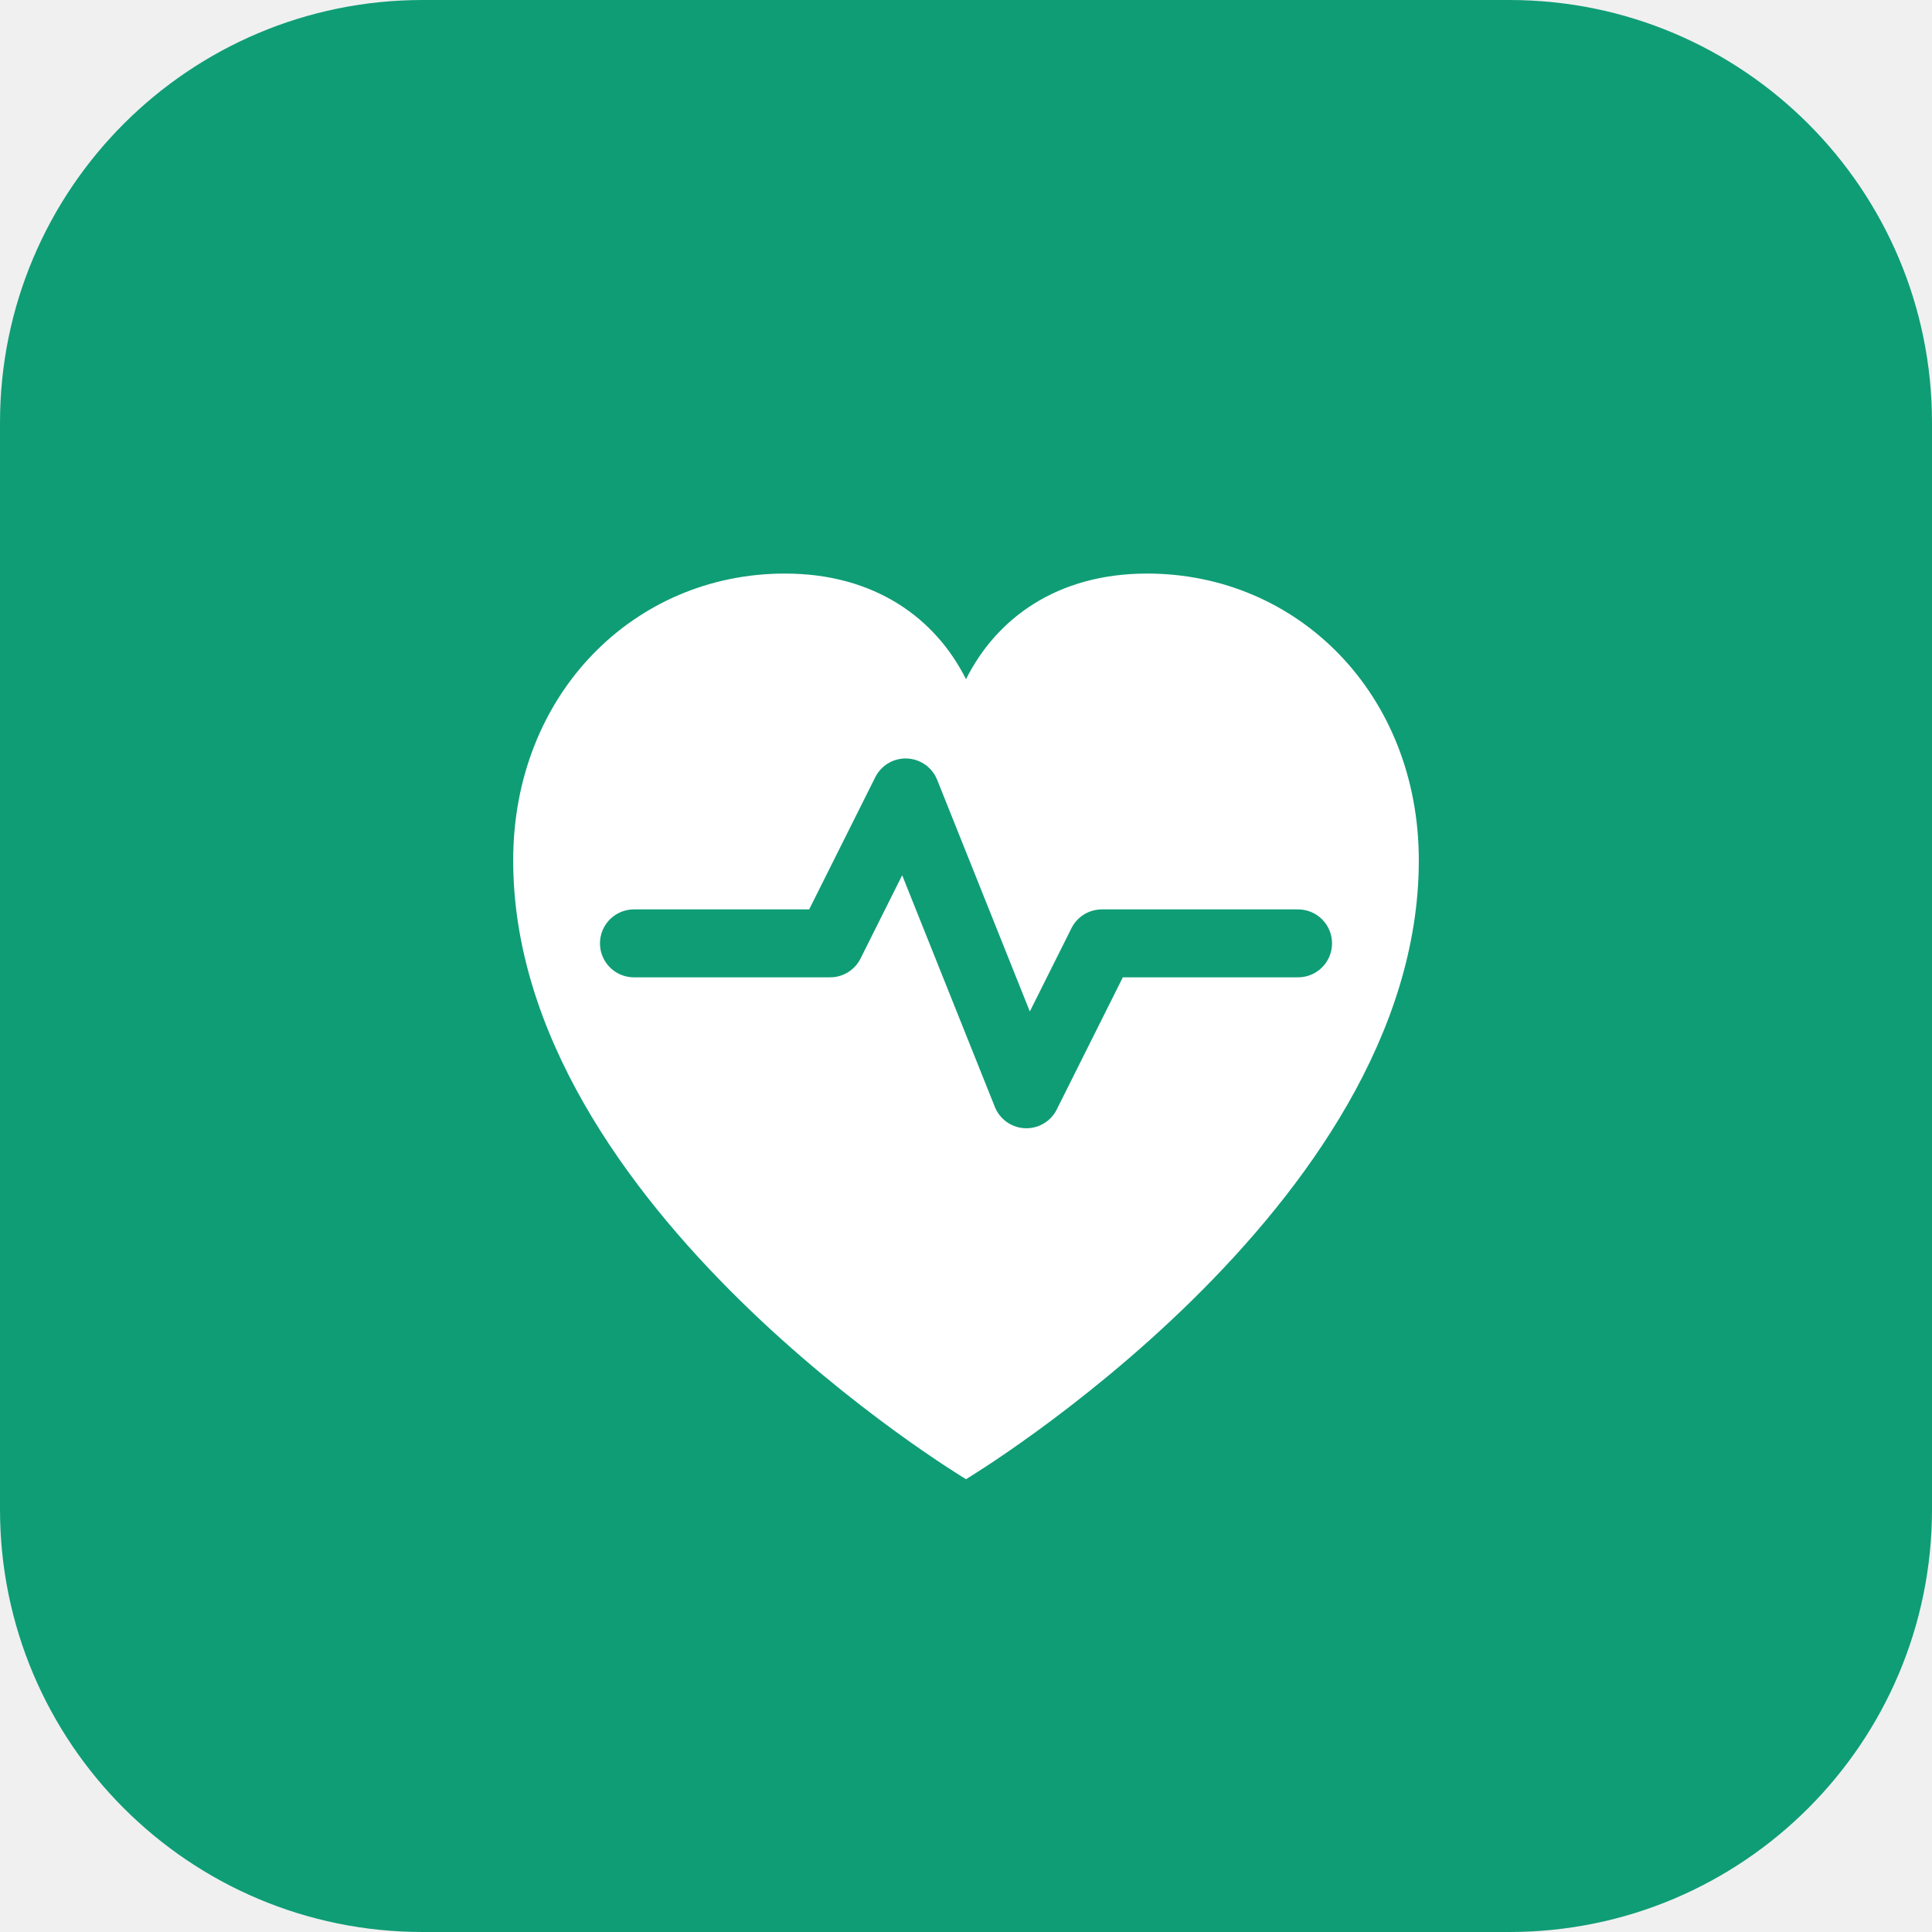
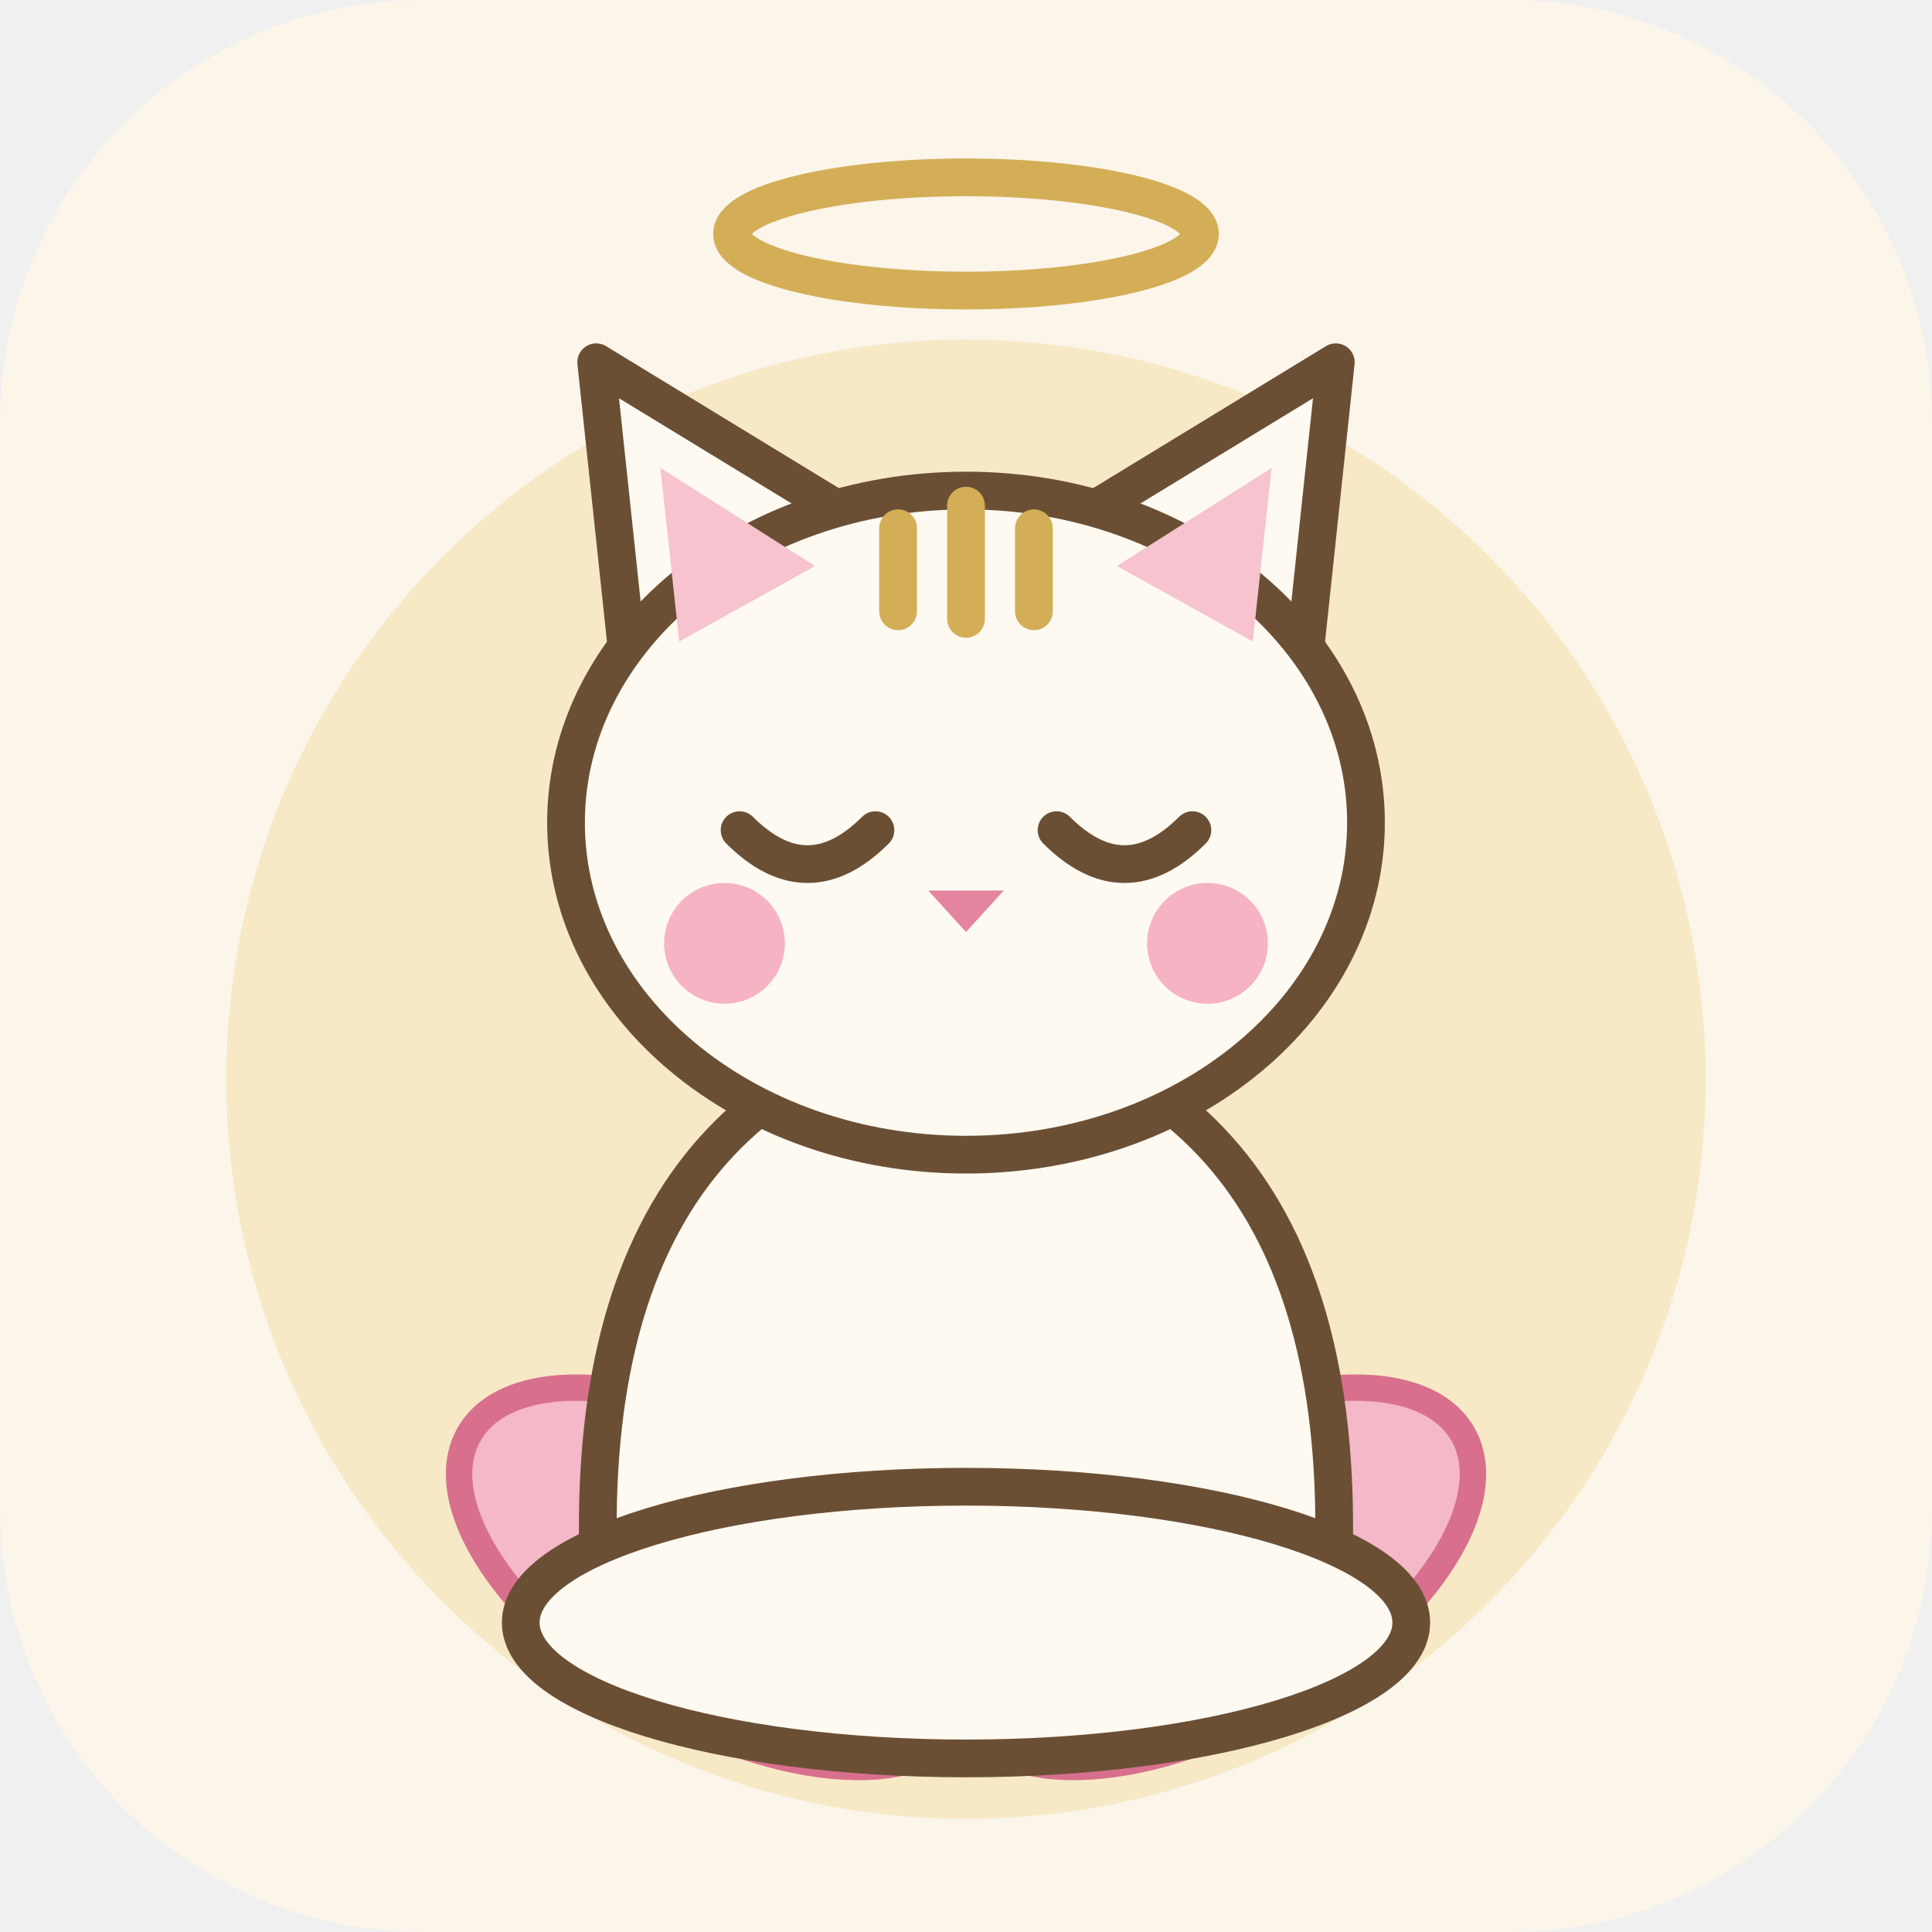
<svg xmlns="http://www.w3.org/2000/svg" viewBox="0 0 512 512">
-   <rect width="512" height="512" rx="112" fill="#0f9d76" />
-   <path d="M256 392s-120-72-120-164c0-44 32-76 72-76 24 0 40 12 48 28 8-16 24-28 48-28 40 0 72 32 72 76 0 92-120 164-120 164z" fill="#fff" />
-   <path d="M168 250h52l20-40 32 80 20-40h52" fill="none" stroke="#0f9d76" stroke-width="18" stroke-linecap="round" stroke-linejoin="round" />
+   <rect width="512" height="512" rx="112" fill="#fbf5ea" />
+   <circle cx="256" cy="286" r="196" fill="#f7e9c6" />
+   <g stroke="#d8708d" stroke-width="7" fill="#f4b8c8">
+     <ellipse cx="256" cy="380" rx="38" ry="76" transform="rotate(-60 256 456)" />
+     <ellipse cx="256" cy="380" rx="38" ry="76" transform="rotate(60 256 456)" />
+     <ellipse cx="256" cy="380" rx="38" ry="76" transform="rotate(-30 256 456)" />
+     <ellipse cx="256" cy="380" rx="38" ry="76" transform="rotate(30 256 456)" />
+   </g>
+   <g fill="#fffaf1" stroke="#6b4f35" stroke-width="10" stroke-linejoin="round">
+     <path d="M160 436 Q146 290 256 270 Q366 290 352 436 Z" />
+     <ellipse cx="256" cy="430" rx="118" ry="36" />
+     <path d="M168 190 L158 96 L240 146 Z M344 190 L354 96 L272 146 Z" />
+     <ellipse cx="256" cy="218" rx="106" ry="88" />
+   </g>
+   <path d="M180 170 L175 124 L216 150 Z M332 170 L337 124 L296 150 Z" fill="#f6c3cf" />
+   <path d="M238 140 v22 M256 134 v30 M274 140 v22" stroke="#d4ae57" stroke-width="10" stroke-linecap="round" />
+   <path d="M196 220 q18 18 36 0 M280 220 q18 18 36 0" fill="none" stroke="#6b4f35" stroke-width="10" stroke-linecap="round" />
+   <circle cx="192" cy="250" r="16" fill="#f6b3c4" />
+   <circle cx="320" cy="250" r="16" fill="#f6b3c4" />
+   <path d="M246 236 h20 l-10 11 z" fill="#e5849e" />
+   <ellipse cx="256" cy="62" rx="62" ry="15" fill="none" stroke="#d4ae57" stroke-width="10" />
</svg>
